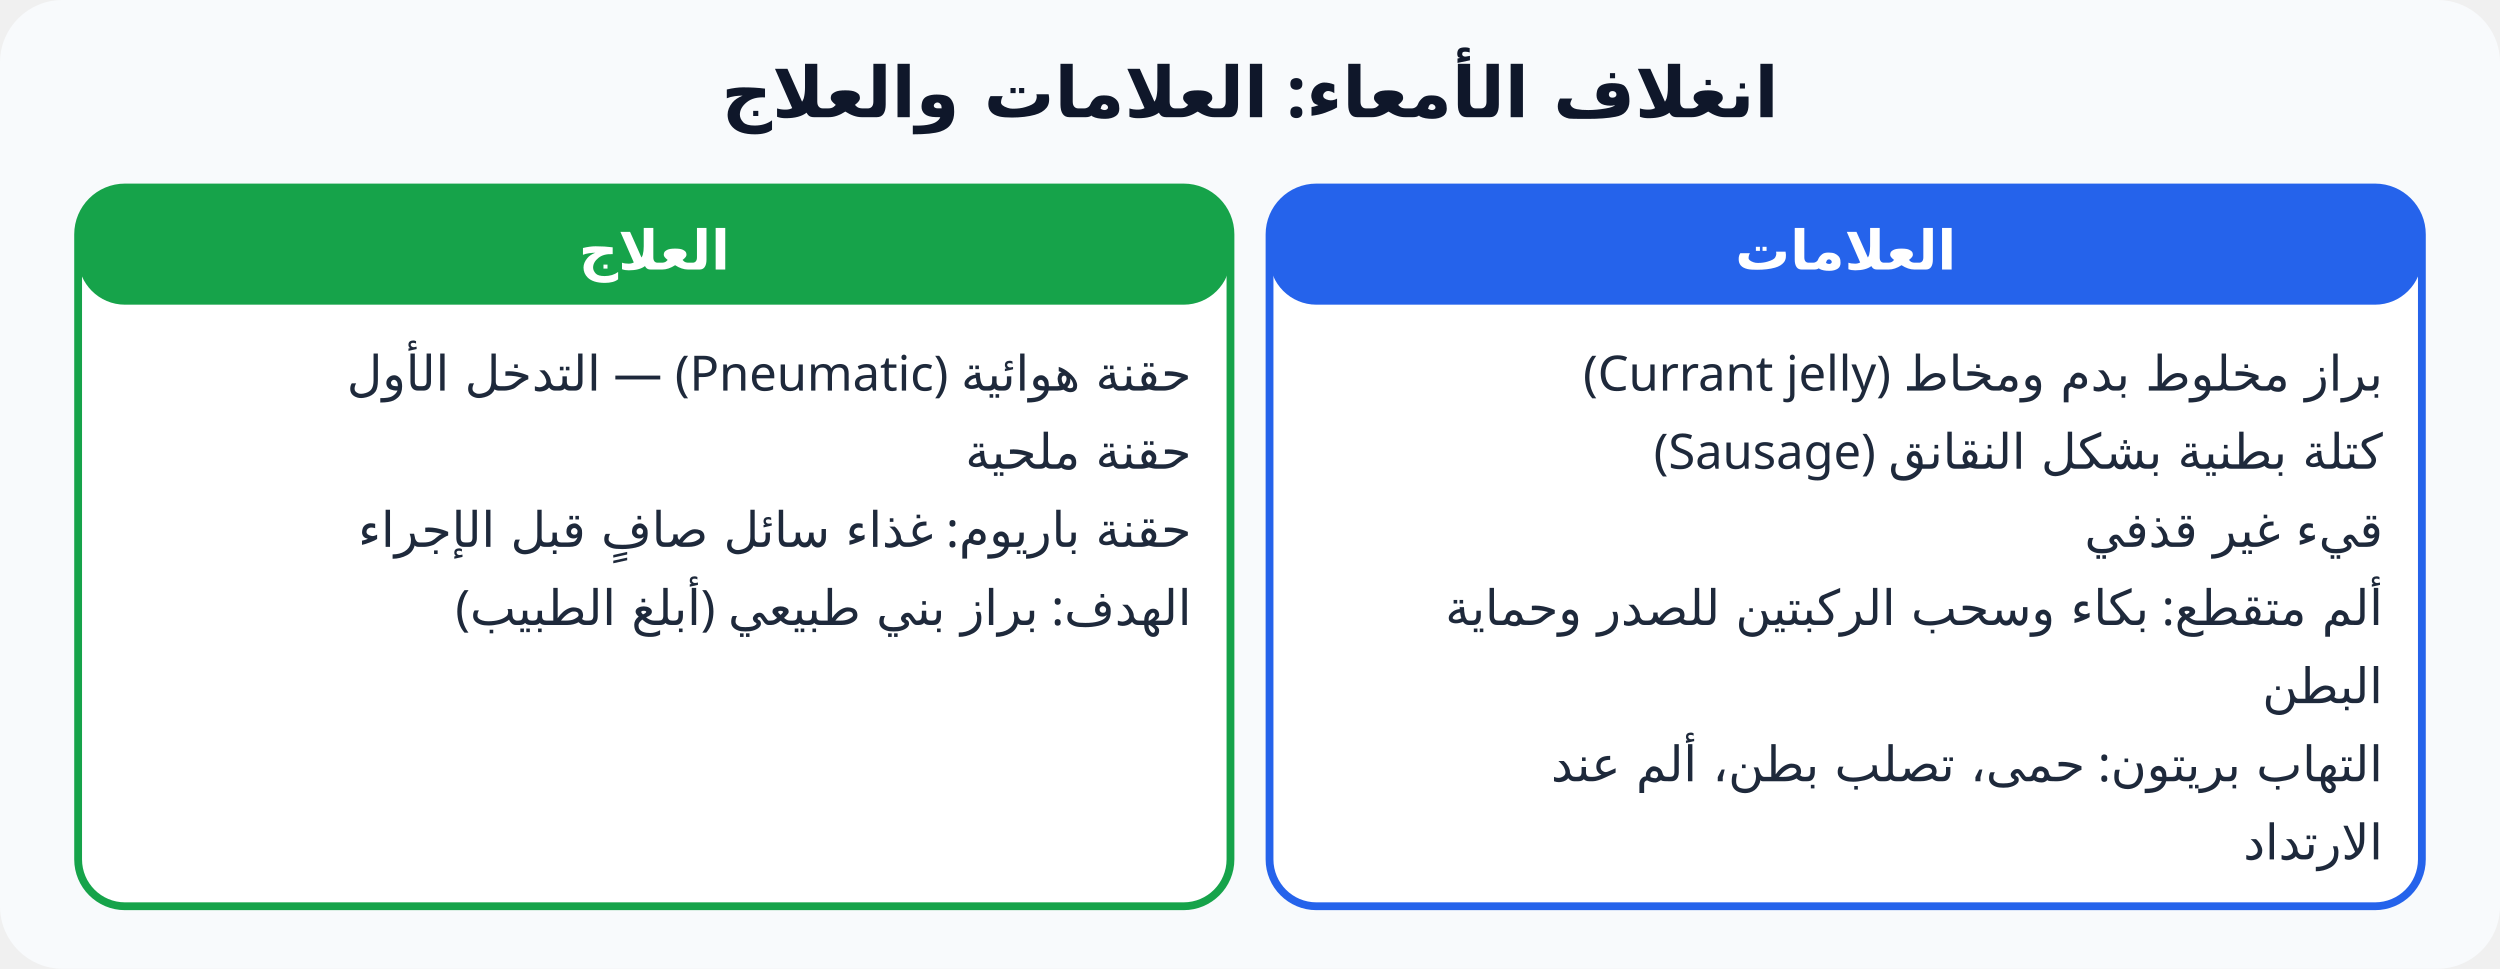
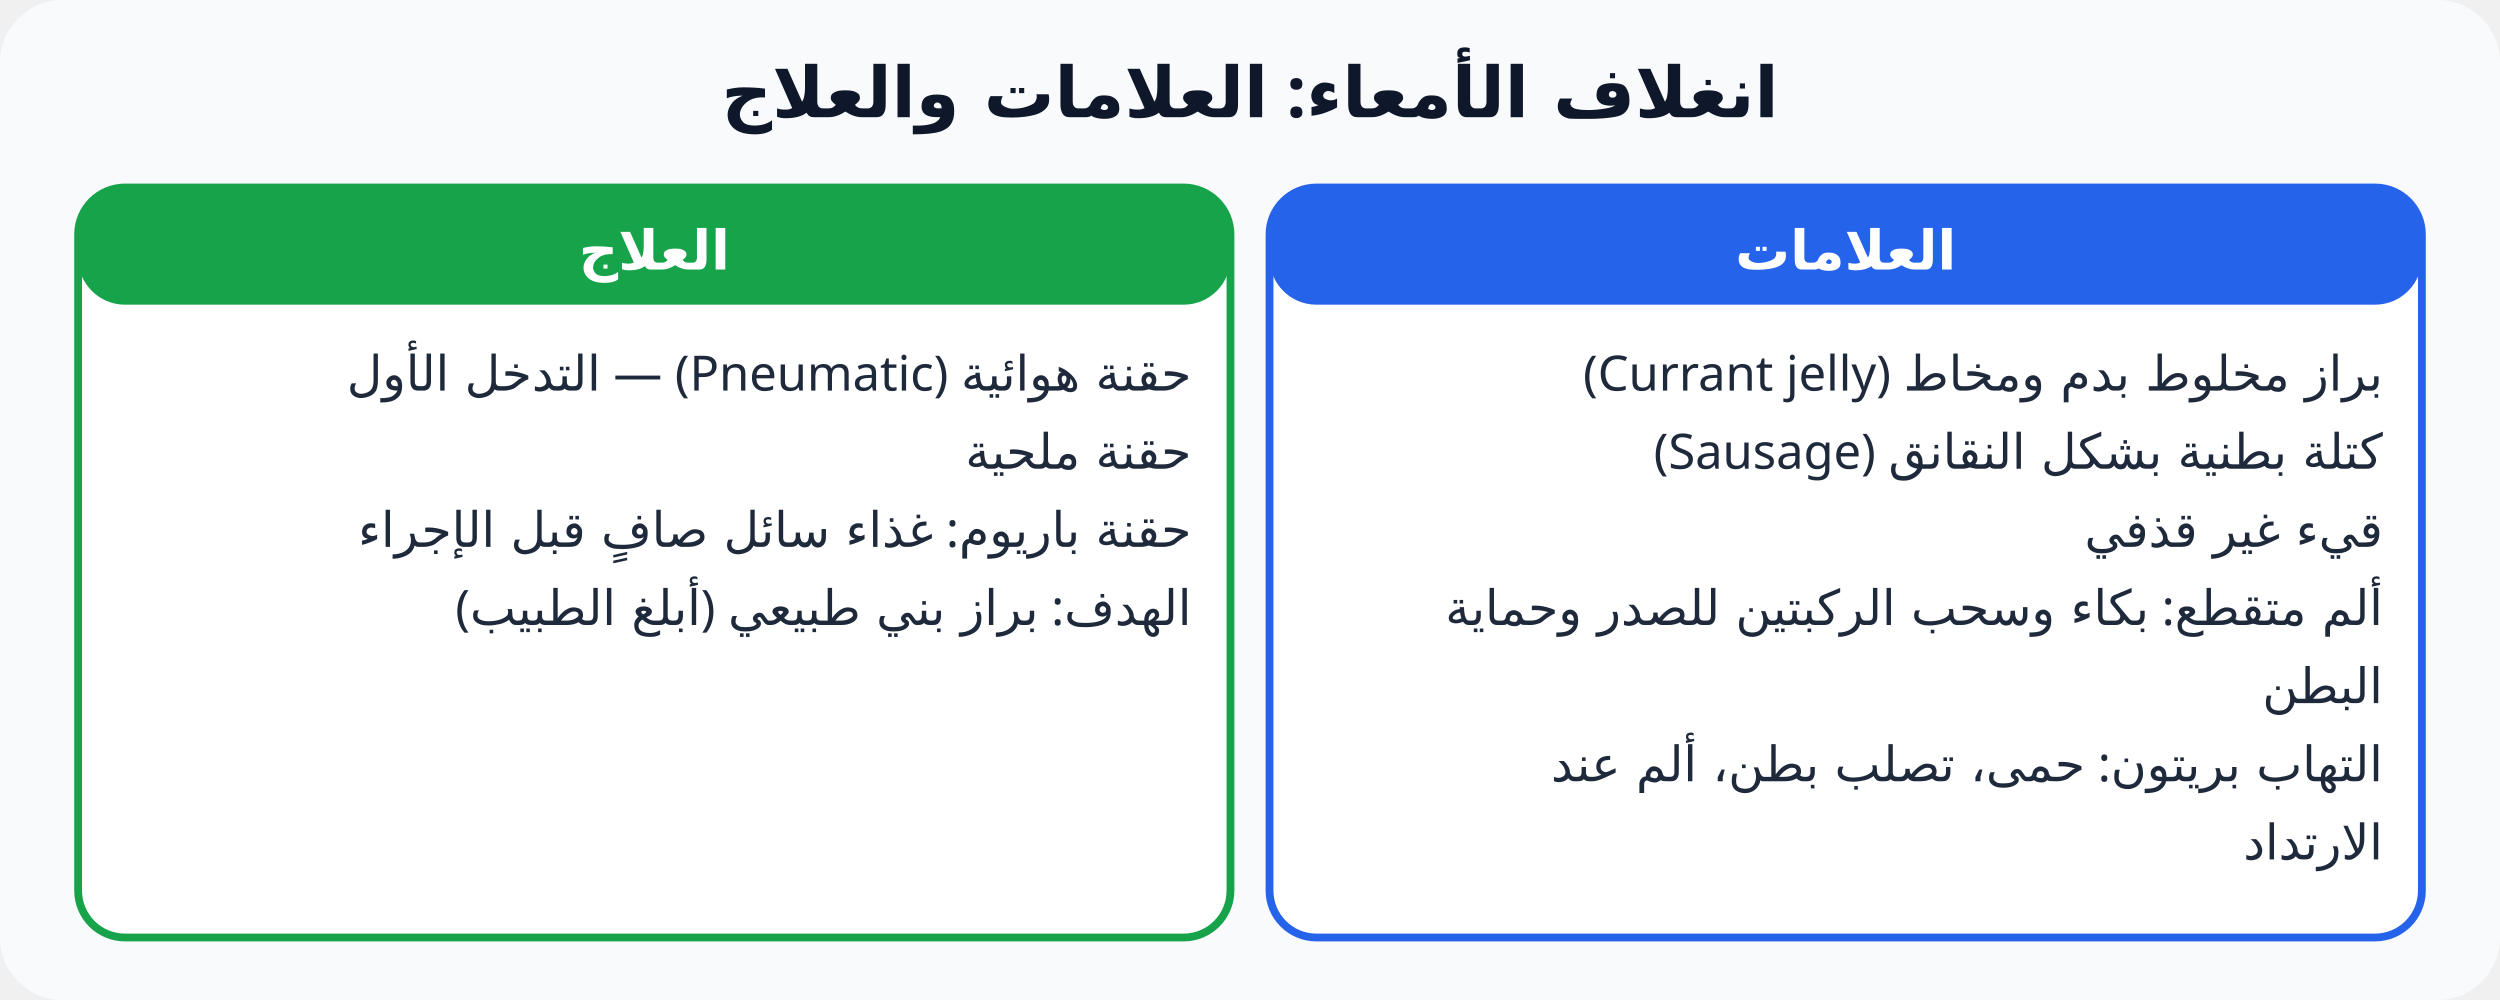
- <svg xmlns="http://www.w3.org/2000/svg" viewBox="0 0 640 248" font-family="Cairo, Tahoma, sans-serif" direction="rtl">
-   <rect width="640" height="248" rx="16" fill="#f8fafc" />
+ <svg xmlns="http://www.w3.org/2000/svg" viewBox="0 0 640 256" font-family="Cairo, Tahoma, sans-serif" direction="rtl">
+   <rect width="640" height="256" rx="16" fill="#f8fafc" />
  <text x="320" y="30" text-anchor="middle" font-size="18" font-weight="800" fill="#0f172a">انغلاف الأمعاء: العلامات والعلاج</text>
-   <rect x="325" y="48" width="295" height="184" rx="12" fill="#fff" stroke="#2563eb" stroke-width="2" />
+   <rect x="325" y="48" width="295" height="192" rx="12" fill="#fff" stroke="#2563eb" stroke-width="2" />
  <rect x="325" y="48" width="295" height="30" rx="12" fill="#2563eb" />
  <text x="472.5" y="69" text-anchor="middle" font-size="14" font-weight="700" fill="#fff">العلامات</text>
  <text x="610" y="100" text-anchor="start" font-size="12.5" fill="#1e293b">براز مخلوط بدم ومخاط (Currant jelly)</text>
  <text x="610" y="120" text-anchor="start" font-size="12.5" fill="#1e293b">كتلة بطنية بشكل النقانق (Sausage)</text>
  <text x="610" y="140" text-anchor="start" font-size="12.5" fill="#1e293b">قيء غير قذفي</text>
  <text x="610" y="160" text-anchor="start" font-size="12.5" fill="#1e293b">ألم متقطع: بكاء وسحب الركبتين للصدر وحماية</text>
  <text x="610" y="180" text-anchor="start" font-size="12.5" fill="#1e293b">البطن</text>
  <text x="610" y="200" text-anchor="start" font-size="12.5" fill="#1e293b">التهاب بريتون: حمى، تصلب بطن، ألم عند</text>
  <text x="610" y="220" text-anchor="start" font-size="12.5" fill="#1e293b">الارتداد</text>
-   <rect x="20" y="48" width="295" height="184" rx="12" fill="#fff" stroke="#16a34a" stroke-width="2" />
+   <rect x="20" y="48" width="295" height="192" rx="12" fill="#fff" stroke="#16a34a" stroke-width="2" />
  <rect x="20" y="48" width="295" height="30" rx="12" fill="#16a34a" />
  <text x="167.5" y="69" text-anchor="middle" font-size="14" font-weight="700" fill="#fff">العلاج</text>
  <text x="305" y="100" text-anchor="start" font-size="12.5" fill="#1e293b">حقنة هوائية (Pneumatic) — التدخل الأول</text>
  <text x="305" y="120" text-anchor="start" font-size="12.5" fill="#1e293b">حقنة ملحية</text>
  <text x="305" y="140" text-anchor="start" font-size="12.5" fill="#1e293b">حقنة باريوم: غذاء سائل صافٍ قبل الإجراء</text>
  <text x="305" y="160" text-anchor="start" font-size="12.5" fill="#1e293b">الهدف: براز بني طبيعي (أبلغ الطبيب)</text>
</svg>
